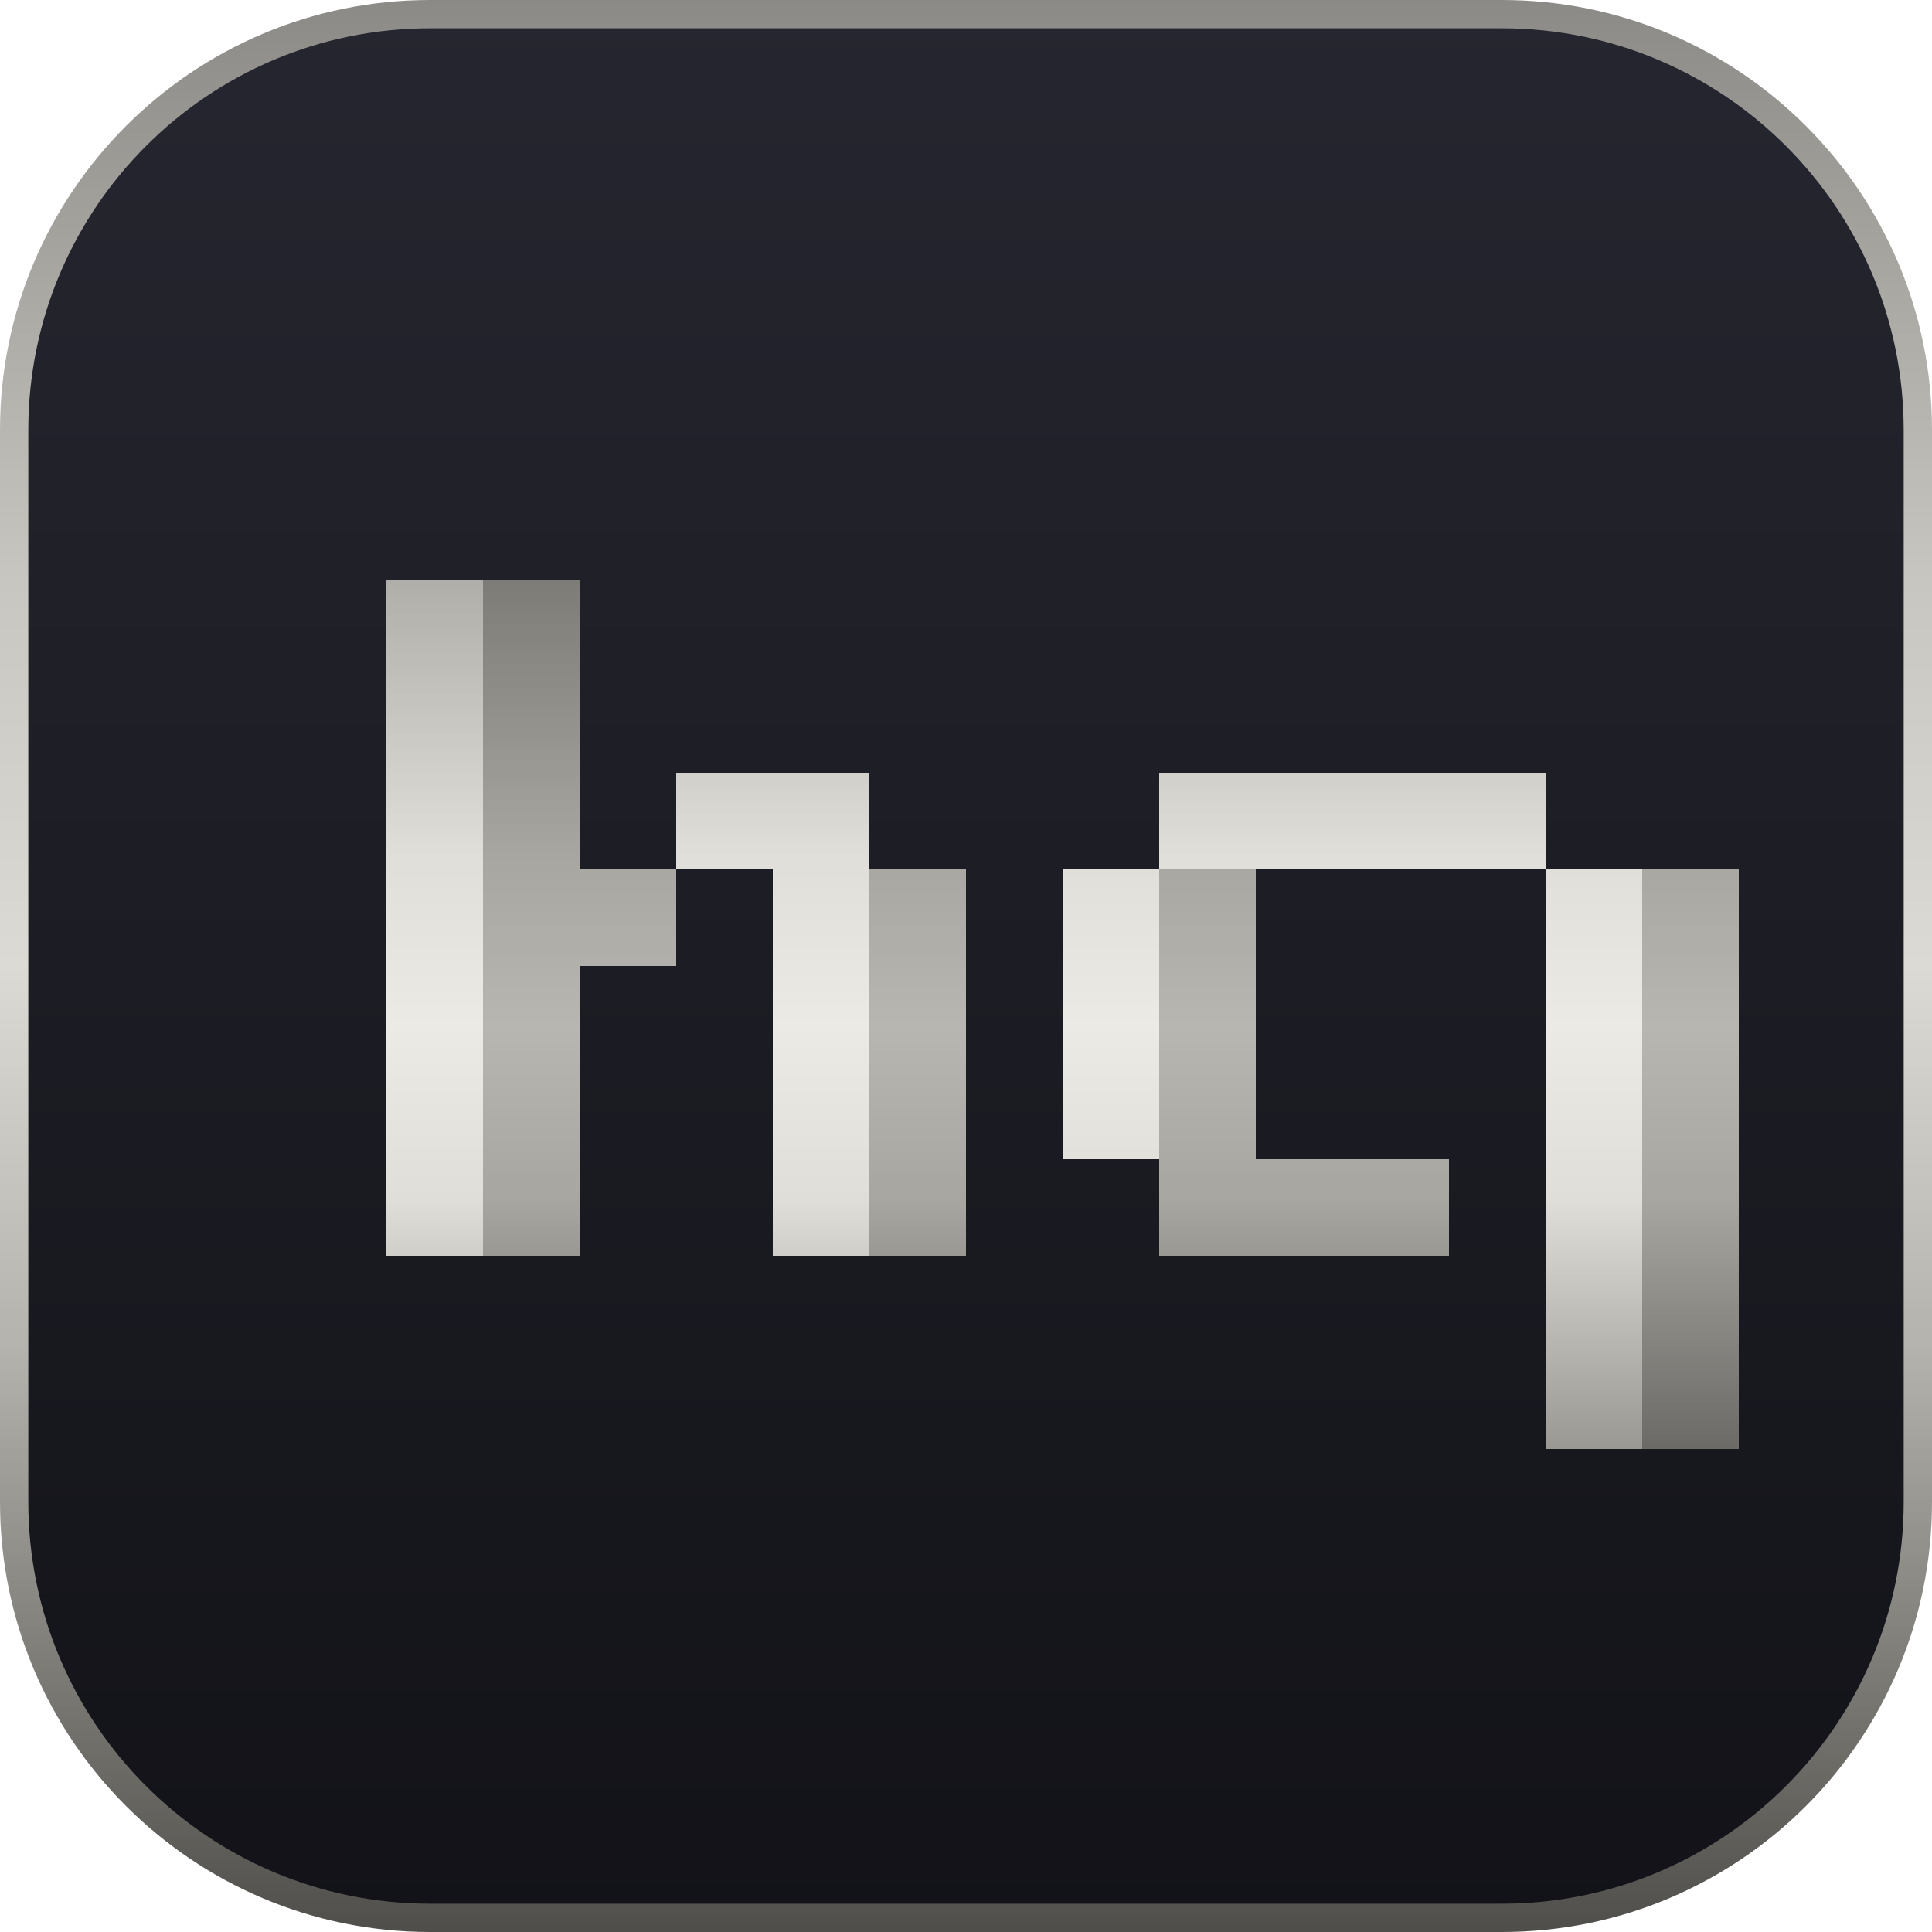
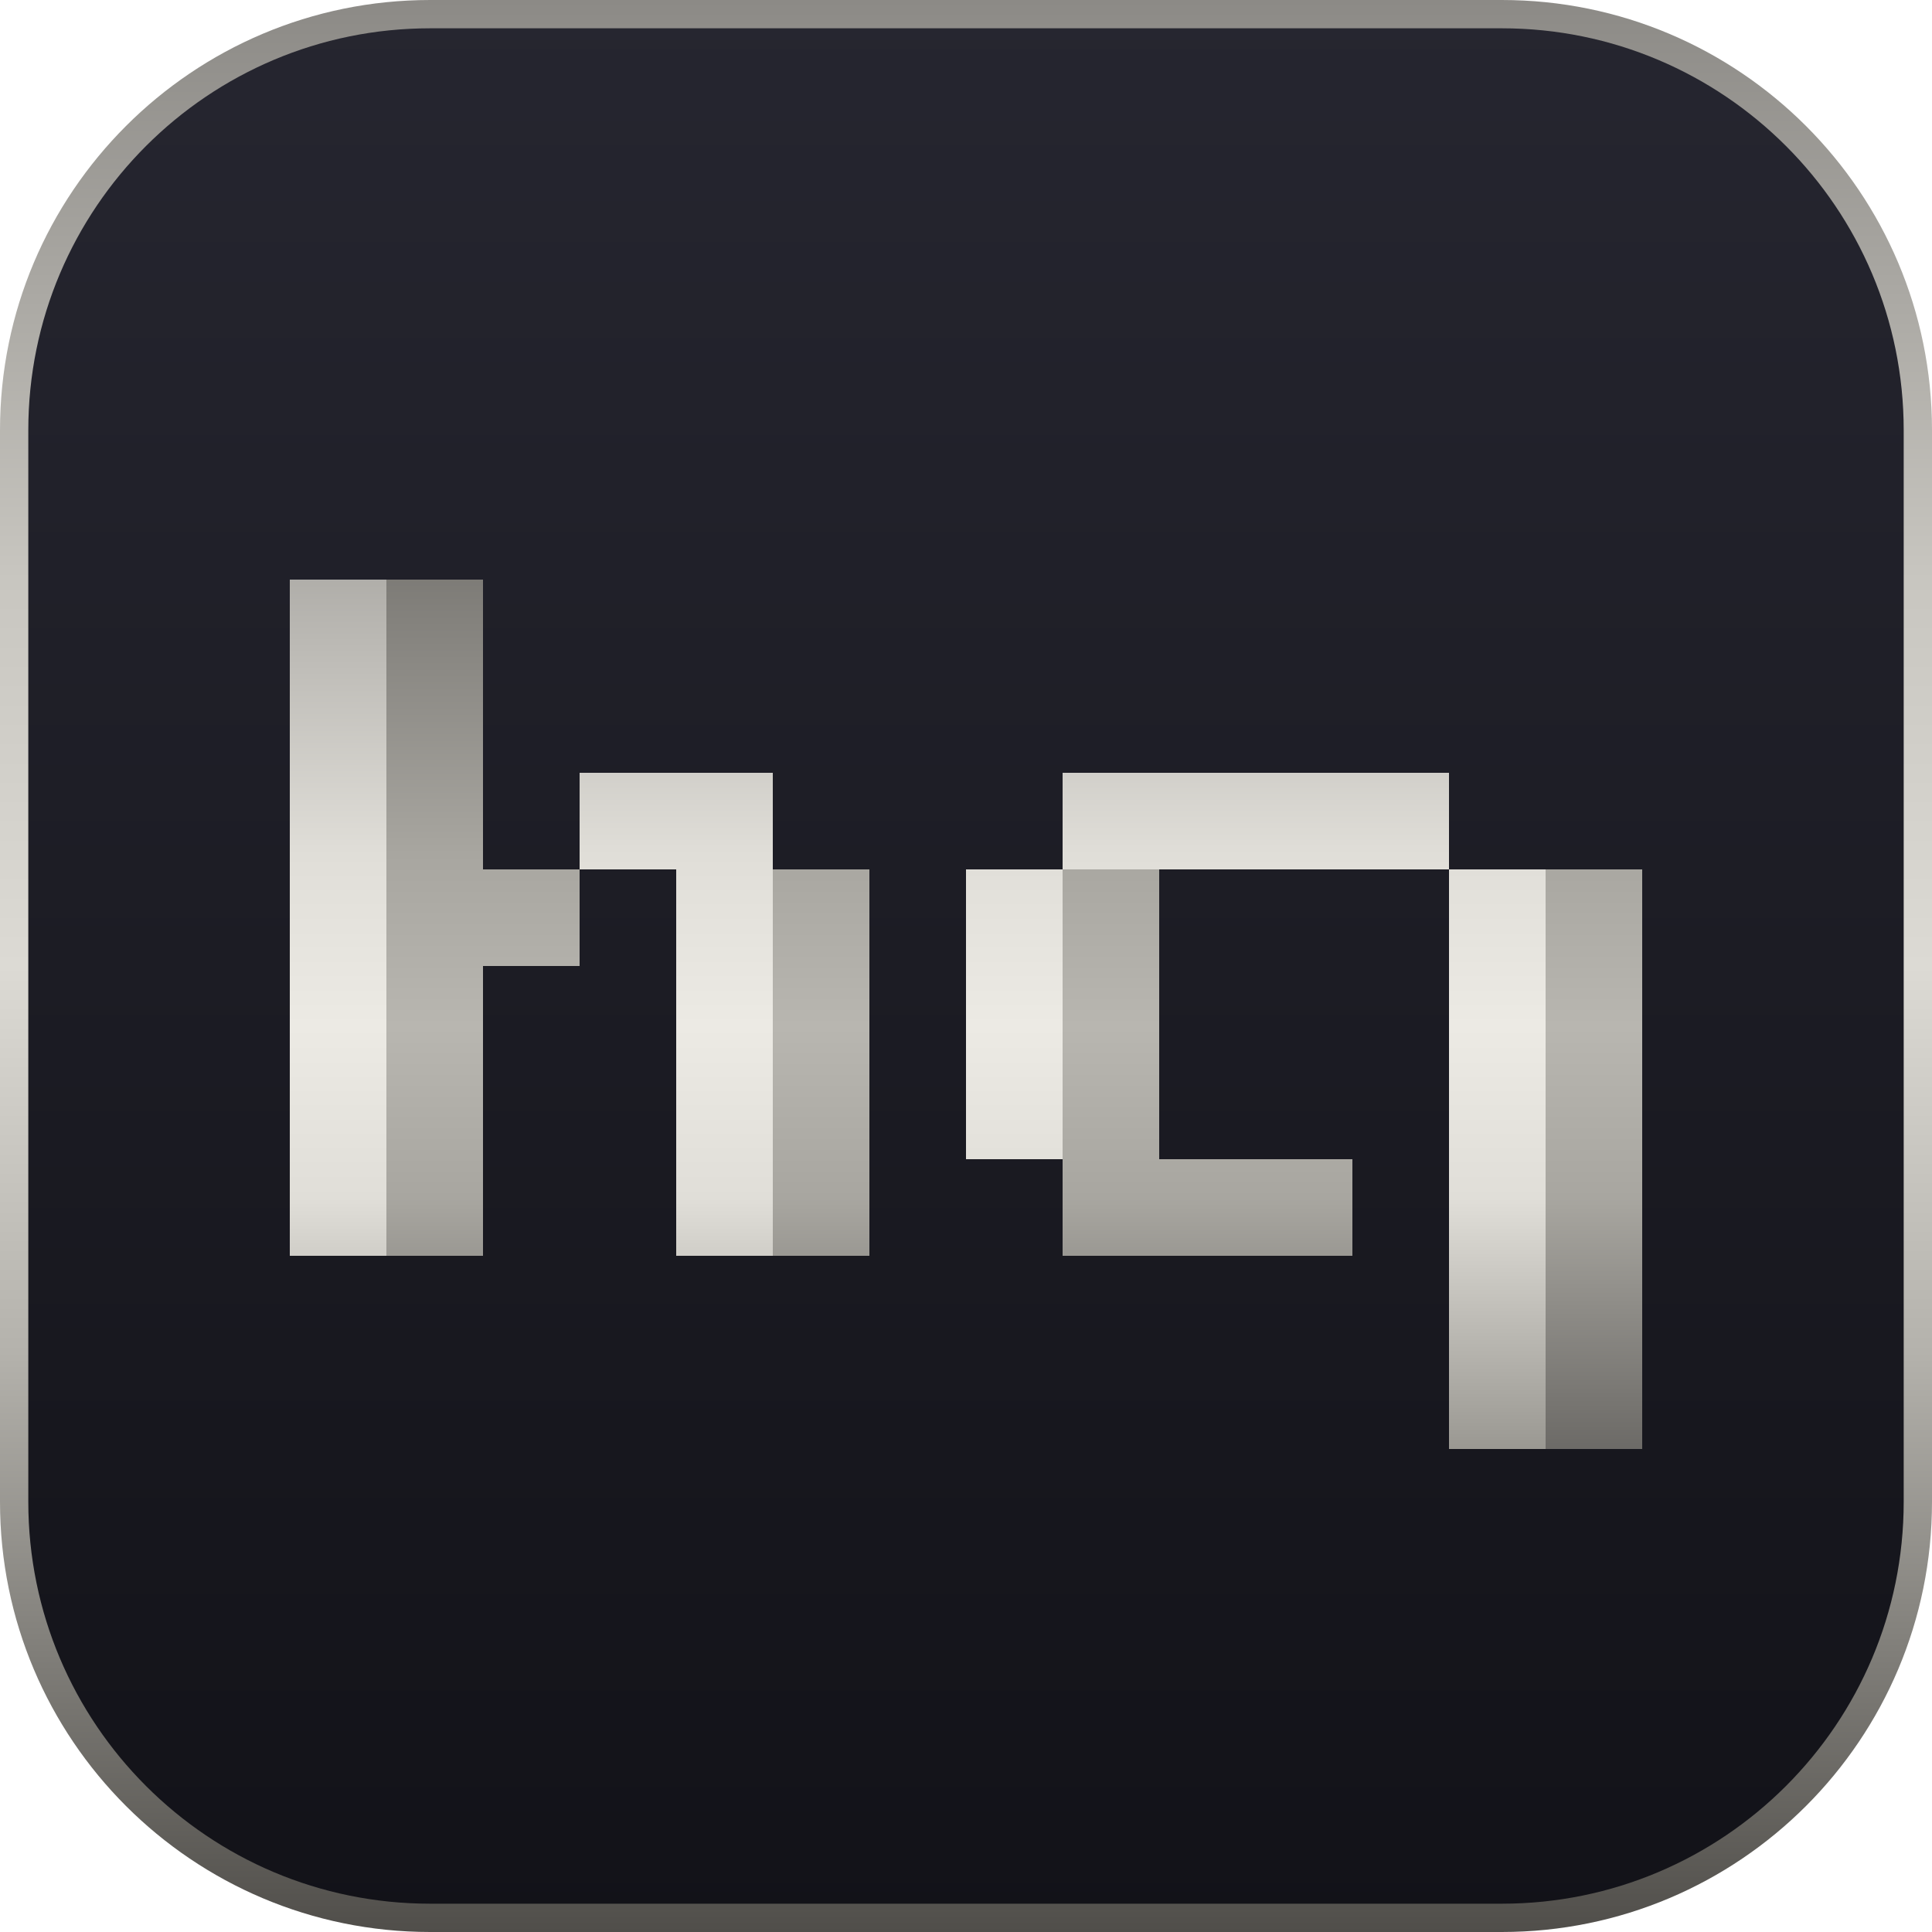
<svg xmlns="http://www.w3.org/2000/svg" width="1024" height="1024" viewBox="0 0 1024 1024">
  <defs>
    <linearGradient id="bg" gradientUnits="userSpaceOnUse" x1="0" y1="0" x2="0" y2="1024">
      <stop offset="0%" stop-color="#262630" />
      <stop offset="100%" stop-color="#121218" />
    </linearGradient>
    <linearGradient id="border" gradientUnits="userSpaceOnUse" x1="0" y1="0" x2="0" y2="1024">
      <stop offset="0%" stop-color="#8c8a86" />
      <stop offset="30%" stop-color="#c8c6c0" />
      <stop offset="50%" stop-color="#dcdad4" />
      <stop offset="70%" stop-color="#b4b2ac" />
      <stop offset="100%" stop-color="#504e4a" />
    </linearGradient>
    <linearGradient id="lit" gradientUnits="userSpaceOnUse" x1="0" y1="240" x2="0" y2="848">
      <stop offset="0%" stop-color="#9a9894" />
      <stop offset="35%" stop-color="#e0ded8" />
      <stop offset="50%" stop-color="#eceae4" />
      <stop offset="65%" stop-color="#e0ded8" />
      <stop offset="100%" stop-color="#706e68" />
    </linearGradient>
    <linearGradient id="shd" gradientUnits="userSpaceOnUse" x1="0" y1="240" x2="0" y2="848">
      <stop offset="0%" stop-color="#6a6864" />
      <stop offset="35%" stop-color="#a8a6a0" />
      <stop offset="50%" stop-color="#b8b6b0" />
      <stop offset="65%" stop-color="#a8a6a0" />
      <stop offset="100%" stop-color="#484644" />
    </linearGradient>
  </defs>
  <rect width="1024" height="1024" rx="228" ry="228" fill="url(#border)" />
  <rect x="15" y="15" width="994" height="994" rx="213" ry="213" fill="url(#bg)" />
  <g shape-rendering="crispEdges">
-     <rect x="204.8" y="307.2" width="51.2" height="358.4" fill="url(#lit)" />
-     <rect x="358.4" y="409.6" width="102.4" height="51.2" fill="url(#lit)" />
-     <rect x="409.6" y="460.8" width="51.2" height="204.8" fill="url(#lit)" />
-     <rect x="614.4" y="409.6" width="204.8" height="51.2" fill="url(#lit)" />
-     <rect x="563.2" y="460.8" width="51.2" height="153.6" fill="url(#lit)" />
-     <rect x="819.2" y="460.8" width="51.2" height="307.2" fill="url(#lit)" />
-     <rect x="256" y="307.2" width="51.2" height="358.4" fill="url(#shd)" />
-     <rect x="307.2" y="460.8" width="51.2" height="51.2" fill="url(#shd)" />
-     <rect x="460.8" y="460.8" width="51.2" height="204.8" fill="url(#shd)" />
-     <rect x="614.4" y="460.8" width="51.2" height="153.6" fill="url(#shd)" />
-     <rect x="870.4" y="460.8" width="51.2" height="307.2" fill="url(#shd)" />
-     <rect x="614.4" y="614.4" width="153.6" height="51.2" fill="url(#shd)" />
+     <rect x="153.6" y="307.2" width="51.2" height="358.4" fill="url(#lit)" />
+     <rect x="307.2" y="409.6" width="102.4" height="51.2" fill="url(#lit)" />
+     <rect x="358.4" y="460.8" width="51.2" height="204.8" fill="url(#lit)" />
+     <rect x="563.2" y="409.6" width="204.8" height="51.2" fill="url(#lit)" />
+     <rect x="512" y="460.8" width="51.2" height="153.6" fill="url(#lit)" />
+     <rect x="768" y="460.8" width="51.2" height="307.2" fill="url(#lit)" />
+     <rect x="204.8" y="307.2" width="51.2" height="358.4" fill="url(#shd)" />
+     <rect x="256" y="460.8" width="51.2" height="51.2" fill="url(#shd)" />
+     <rect x="409.6" y="460.8" width="51.2" height="204.8" fill="url(#shd)" />
+     <rect x="563.2" y="460.8" width="51.2" height="153.6" fill="url(#shd)" />
+     <rect x="819.2" y="460.8" width="51.2" height="307.2" fill="url(#shd)" />
+     <rect x="563.2" y="614.4" width="153.6" height="51.2" fill="url(#shd)" />
  </g>
</svg>
